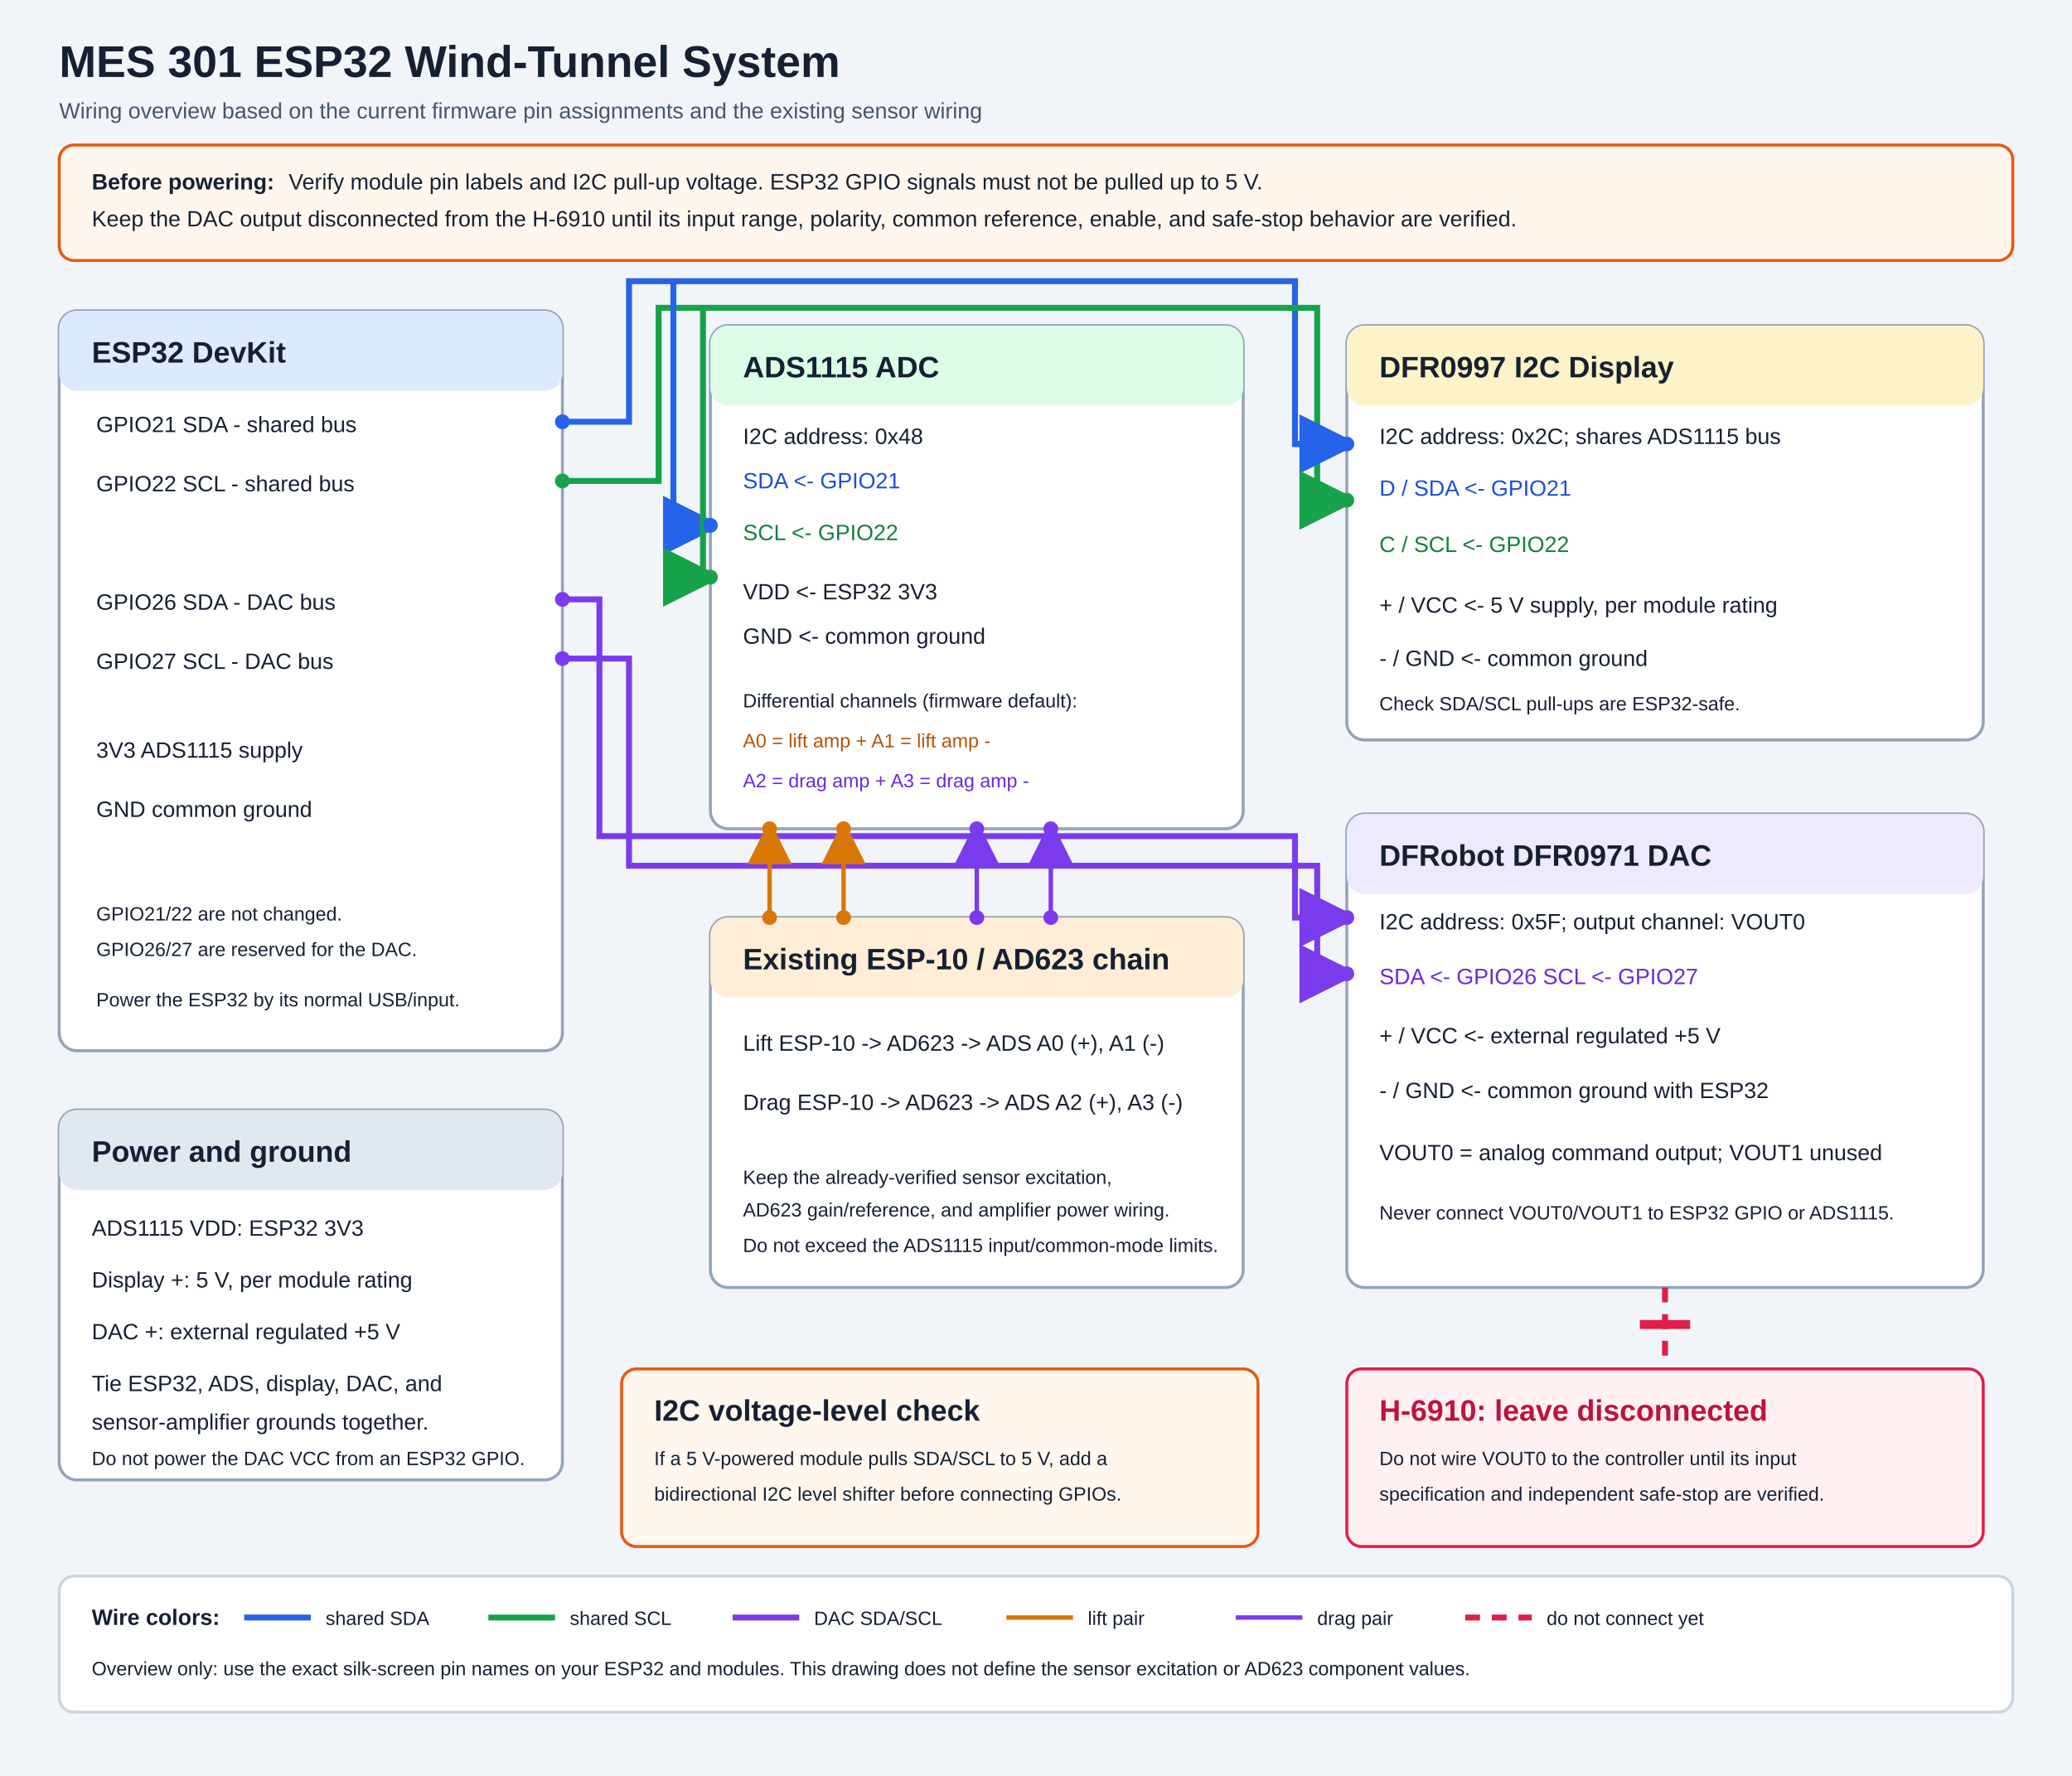
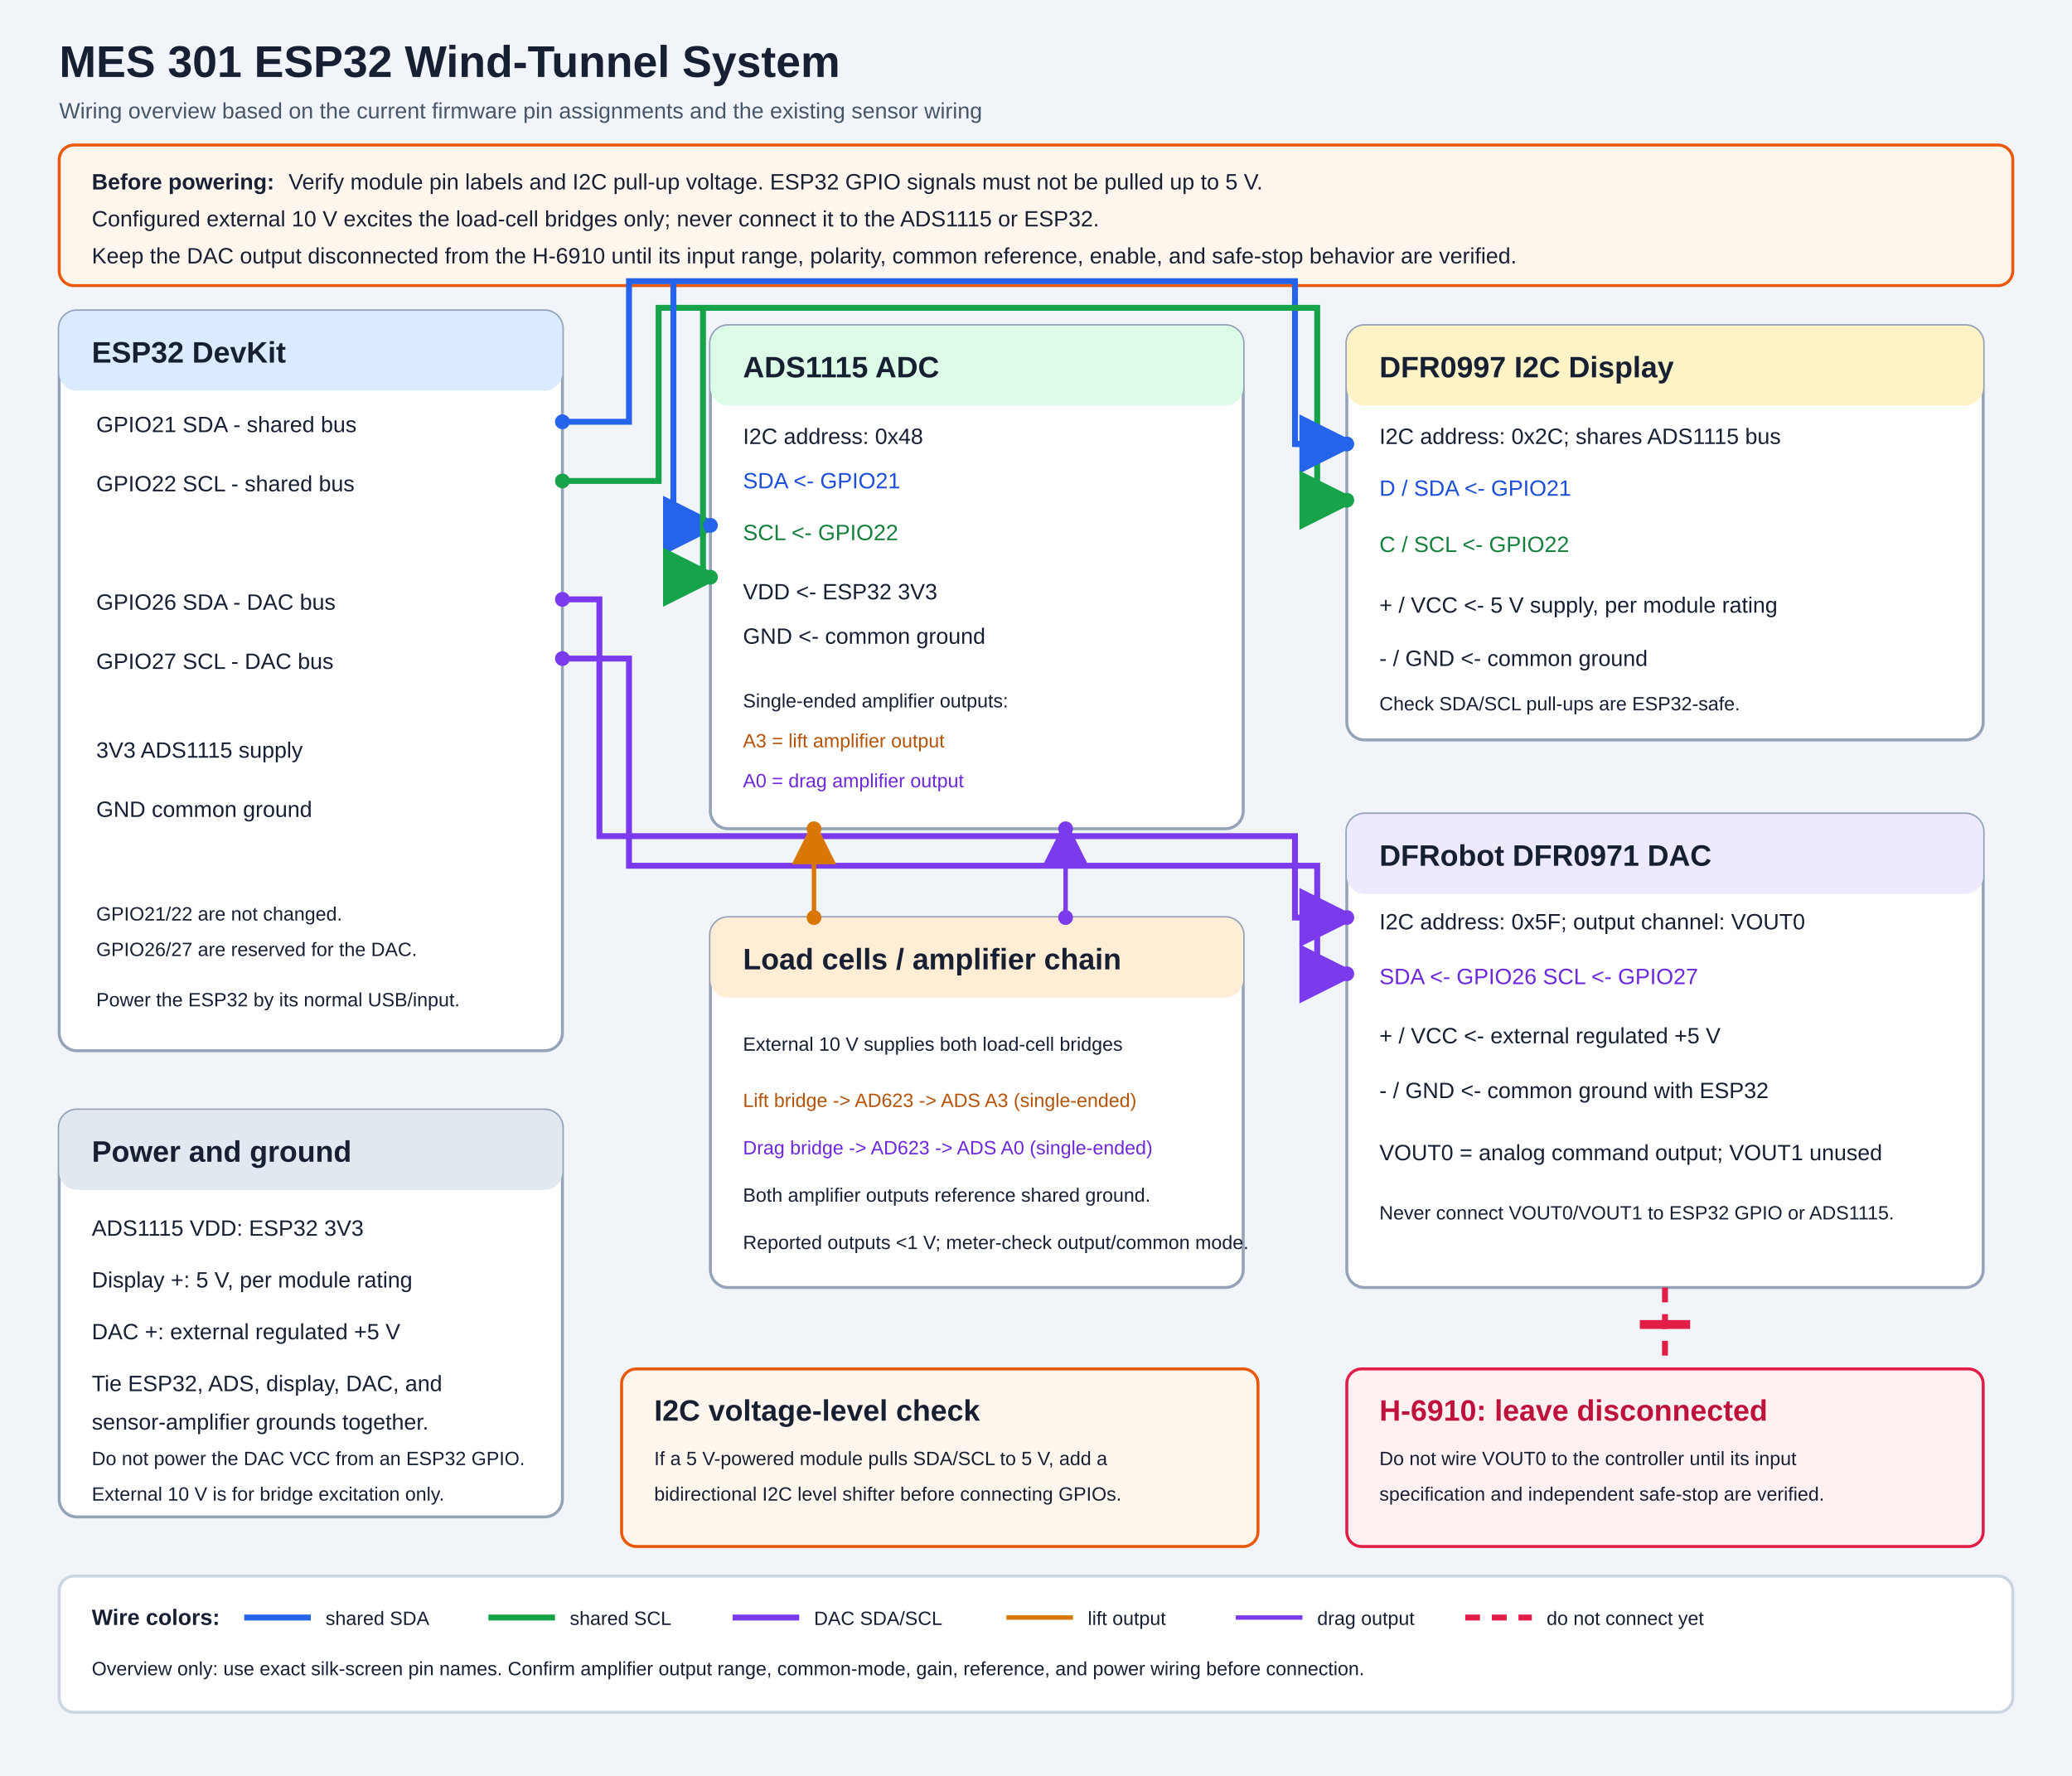
<svg xmlns="http://www.w3.org/2000/svg" width="1400" height="1200" viewBox="0 0 1400 1200" role="img" aria-labelledby="title description">
  <defs>
    <style>
      text { font-family: Arial, Helvetica, sans-serif; fill: #172033; }
      .title { font-size: 30px; font-weight: 700; }
      .subtitle { font-size: 15px; fill: #475569; }
      .card-title { font-size: 20px; font-weight: 700; }
      .body { font-size: 15px; }
      .small { font-size: 13px; }
      .pin { font-size: 14px; font-weight: 700; }
      .card { fill: #ffffff; stroke: #94a3b8; stroke-width: 2; rx: 12; }
      .warn { fill: #fff7ed; stroke: #ea580c; stroke-width: 2; rx: 10; }
      .danger { fill: #fff1f2; stroke: #e11d48; stroke-width: 2; rx: 10; }
      .sda { fill: none; stroke: #2563eb; stroke-width: 4; }
      .scl { fill: none; stroke: #16a34a; stroke-width: 4; }
      .lift { fill: none; stroke: #d97706; stroke-width: 3; }
      .drag { fill: none; stroke: #7c3aed; stroke-width: 3; }
      .ground { fill: none; stroke: #334155; stroke-width: 3; }
      .dacwire { fill: none; stroke: #7c3aed; stroke-width: 4; }
      .unsafe { fill: none; stroke: #e11d48; stroke-width: 4; stroke-dasharray: 10 8; }
      .label-sda { fill: #1d4ed8; }
      .label-scl { fill: #15803d; }
      .label-lift { fill: #b45309; }
      .label-drag { fill: #6d28d9; }
      .label-red { fill: #be123c; }
    </style>
    <marker id="arrow-blue" markerWidth="10" markerHeight="10" refX="8" refY="5" orient="auto">
      <path d="M0,0 L10,5 L0,10 z" fill="#2563eb" />
    </marker>
    <marker id="arrow-green" markerWidth="10" markerHeight="10" refX="8" refY="5" orient="auto">
      <path d="M0,0 L10,5 L0,10 z" fill="#16a34a" />
    </marker>
    <marker id="arrow-orange" markerWidth="10" markerHeight="10" refX="8" refY="5" orient="auto">
      <path d="M0,0 L10,5 L0,10 z" fill="#d97706" />
    </marker>
    <marker id="arrow-purple" markerWidth="10" markerHeight="10" refX="8" refY="5" orient="auto">
      <path d="M0,0 L10,5 L0,10 z" fill="#7c3aed" />
    </marker>
  </defs>
  <rect x="0" y="0" width="1400" height="1200" fill="#f1f5f9" />
  <text x="40" y="52" class="title">MES 301 ESP32 Wind-Tunnel System</text>
  <text x="40" y="80" class="subtitle">Wiring overview based on the current firmware pin assignments and the existing sensor wiring</text>
-   <rect x="40" y="98" width="1320" height="78" class="warn" />
+   <rect x="40" y="98" width="1320" height="95" class="warn" />
  <text x="62" y="128" class="body" font-weight="700">Before powering:</text>
  <text x="195" y="128" class="body">Verify module pin labels and I2C pull-up voltage. ESP32 GPIO signals must not be pulled up to 5 V.</text>
-   <text x="62" y="153" class="body">Keep the DAC output disconnected from the H-6910 until its input range, polarity, common reference, enable, and safe-stop behavior are verified.</text>
+   <text x="62" y="153" class="body">Configured external 10 V excites the load-cell bridges only; never connect it to the ADS1115 or ESP32.</text>
+   <text x="62" y="178" class="body">Keep the DAC output disconnected from the H-6910 until its input range, polarity, common reference, enable, and safe-stop behavior are verified.</text>
  <path d="M380 285 H425 V190 H875 V300 H910" class="sda" />
  <path d="M380 325 H445 V208 H890 V338 H910" class="scl" />
  <path d="M455 190 V355 H480" class="sda" marker-end="url(#arrow-blue)" />
  <path d="M475 208 V390 H480" class="scl" marker-end="url(#arrow-green)" />
  <path d="M875 300 H910" class="sda" marker-end="url(#arrow-blue)" />
  <path d="M890 338 H910" class="scl" marker-end="url(#arrow-green)" />
  <path d="M380 405 H405 V565 H875 V620 H910" class="dacwire" marker-end="url(#arrow-purple)" />
  <path d="M380 445 H425 V585 H890 V658 H910" class="dacwire" marker-end="url(#arrow-purple)" />
-   <path d="M520 620 V560" class="lift" marker-end="url(#arrow-orange)" />
-   <path d="M570 620 V560" class="lift" marker-end="url(#arrow-orange)" />
-   <path d="M660 620 V560" class="drag" marker-end="url(#arrow-purple)" />
-   <path d="M710 620 V560" class="drag" marker-end="url(#arrow-purple)" />
+   <path d="M550 620 V560" class="lift" marker-end="url(#arrow-orange)" />
+   <path d="M720 620 V560" class="drag" marker-end="url(#arrow-purple)" />
  <rect x="40" y="210" width="340" height="500" class="card" />
  <rect x="40" y="210" width="340" height="54" rx="12" fill="#dbeafe" />
  <text x="62" y="245" class="card-title">ESP32 DevKit</text>
  <text x="65" y="292" class="body">GPIO21  SDA - shared bus</text>
  <text x="65" y="332" class="body">GPIO22  SCL - shared bus</text>
  <text x="65" y="412" class="body">GPIO26  SDA - DAC bus</text>
  <text x="65" y="452" class="body">GPIO27  SCL - DAC bus</text>
  <text x="65" y="512" class="body">3V3      ADS1115 supply</text>
  <text x="65" y="552" class="body">GND      common ground</text>
  <text x="65" y="622" class="small">GPIO21/22 are not changed.</text>
  <text x="65" y="646" class="small">GPIO26/27 are reserved for the DAC.</text>
  <text x="65" y="680" class="small">Power the ESP32 by its normal USB/input.</text>
  <circle cx="380" cy="285" r="5" fill="#2563eb" />
  <circle cx="380" cy="325" r="5" fill="#16a34a" />
  <circle cx="380" cy="405" r="5" fill="#7c3aed" />
  <circle cx="380" cy="445" r="5" fill="#7c3aed" />
  <rect x="480" y="220" width="360" height="340" class="card" />
  <rect x="480" y="220" width="360" height="54" rx="12" fill="#dcfce7" />
  <text x="502" y="255" class="card-title">ADS1115 ADC</text>
  <text x="502" y="300" class="body">I2C address: 0x48</text>
  <text x="502" y="330" class="body label-sda">SDA &lt;- GPIO21</text>
  <text x="502" y="365" class="body label-scl">SCL &lt;- GPIO22</text>
  <text x="502" y="405" class="body">VDD &lt;- ESP32 3V3</text>
  <text x="502" y="435" class="body">GND &lt;- common ground</text>
-   <text x="502" y="478" class="small">Differential channels (firmware default):</text>
-   <text x="502" y="505" class="small label-lift">A0 = lift amp +    A1 = lift amp -</text>
-   <text x="502" y="532" class="small label-drag">A2 = drag amp +    A3 = drag amp -</text>
+   <text x="502" y="478" class="small">Single-ended amplifier outputs:</text>
+   <text x="502" y="505" class="small label-lift">A3 = lift amplifier output</text>
+   <text x="502" y="532" class="small label-drag">A0 = drag amplifier output</text>
  <circle cx="480" cy="355" r="5" fill="#2563eb" />
  <circle cx="480" cy="390" r="5" fill="#16a34a" />
-   <circle cx="520" cy="560" r="5" fill="#d97706" />
-   <circle cx="570" cy="560" r="5" fill="#d97706" />
-   <circle cx="660" cy="560" r="5" fill="#7c3aed" />
-   <circle cx="710" cy="560" r="5" fill="#7c3aed" />
+   <circle cx="550" cy="560" r="5" fill="#d97706" />
+   <circle cx="720" cy="560" r="5" fill="#7c3aed" />
  <rect x="910" y="220" width="430" height="280" class="card" />
  <rect x="910" y="220" width="430" height="54" rx="12" fill="#fef3c7" />
  <text x="932" y="255" class="card-title">DFR0997 I2C Display</text>
  <text x="932" y="300" class="body">I2C address: 0x2C; shares ADS1115 bus</text>
  <text x="932" y="335" class="body label-sda">D / SDA &lt;- GPIO21</text>
  <text x="932" y="373" class="body label-scl">C / SCL &lt;- GPIO22</text>
  <text x="932" y="414" class="body">+ / VCC &lt;- 5 V supply, per module rating</text>
  <text x="932" y="450" class="body">- / GND &lt;- common ground</text>
  <text x="932" y="480" class="small">Check SDA/SCL pull-ups are ESP32-safe.</text>
  <circle cx="910" cy="300" r="5" fill="#2563eb" />
  <circle cx="910" cy="338" r="5" fill="#16a34a" />
  <rect x="480" y="620" width="360" height="250" class="card" />
  <rect x="480" y="620" width="360" height="54" rx="12" fill="#ffedd5" />
-   <text x="502" y="655" class="card-title">Existing ESP-10 / AD623 chain</text>
-   <text x="502" y="710" class="body">Lift ESP-10 -&gt; AD623 -&gt; ADS A0 (+), A1 (-)</text>
-   <text x="502" y="750" class="body">Drag ESP-10 -&gt; AD623 -&gt; ADS A2 (+), A3 (-)</text>
-   <text x="502" y="800" class="small">Keep the already-verified sensor excitation,</text>
-   <text x="502" y="822" class="small">AD623 gain/reference, and amplifier power wiring.</text>
-   <text x="502" y="846" class="small">Do not exceed the ADS1115 input/common-mode limits.</text>
-   <circle cx="520" cy="620" r="5" fill="#d97706" />
-   <circle cx="570" cy="620" r="5" fill="#d97706" />
-   <circle cx="660" cy="620" r="5" fill="#7c3aed" />
-   <circle cx="710" cy="620" r="5" fill="#7c3aed" />
+   <text x="502" y="655" class="card-title">Load cells / amplifier chain</text>
+   <text x="502" y="710" class="small">External 10 V supplies both load-cell bridges</text>
+   <text x="502" y="748" class="small label-lift">Lift bridge -&gt; AD623 -&gt; ADS A3 (single-ended)</text>
+   <text x="502" y="780" class="small label-drag">Drag bridge -&gt; AD623 -&gt; ADS A0 (single-ended)</text>
+   <text x="502" y="812" class="small">Both amplifier outputs reference shared ground.</text>
+   <text x="502" y="844" class="small">Reported outputs &lt;1 V; meter-check output/common mode.</text>
+   <circle cx="550" cy="620" r="5" fill="#d97706" />
+   <circle cx="720" cy="620" r="5" fill="#7c3aed" />
  <rect x="910" y="550" width="430" height="320" class="card" />
  <rect x="910" y="550" width="430" height="54" rx="12" fill="#ede9fe" />
  <text x="932" y="585" class="card-title">DFRobot DFR0971 DAC</text>
  <text x="932" y="628" class="body">I2C address: 0x5F; output channel: VOUT0</text>
  <text x="932" y="665" class="body label-drag">SDA &lt;- GPIO26    SCL &lt;- GPIO27</text>
  <text x="932" y="705" class="body">+ / VCC &lt;- external regulated +5 V</text>
  <text x="932" y="742" class="body">- / GND &lt;- common ground with ESP32</text>
  <text x="932" y="784" class="body">VOUT0 = analog command output; VOUT1 unused</text>
  <text x="932" y="824" class="small">Never connect VOUT0/VOUT1 to ESP32 GPIO or ADS1115.</text>
  <circle cx="910" cy="620" r="5" fill="#7c3aed" />
  <circle cx="910" cy="658" r="5" fill="#7c3aed" />
-   <rect x="40" y="750" width="340" height="250" class="card" />
+   <rect x="40" y="750" width="340" height="275" class="card" />
  <rect x="40" y="750" width="340" height="54" rx="12" fill="#e2e8f0" />
  <text x="62" y="785" class="card-title">Power and ground</text>
  <text x="62" y="835" class="body">ADS1115 VDD: ESP32 3V3</text>
  <text x="62" y="870" class="body">Display +: 5 V, per module rating</text>
  <text x="62" y="905" class="body">DAC +: external regulated +5 V</text>
  <text x="62" y="940" class="body">Tie ESP32, ADS, display, DAC, and</text>
  <text x="62" y="966" class="body">sensor-amplifier grounds together.</text>
  <text x="62" y="990" class="small">Do not power the DAC VCC from an ESP32 GPIO.</text>
+   <text x="62" y="1014" class="small">External 10 V is for bridge excitation only.</text>
  <path d="M1125 870 V925" class="unsafe" />
  <line x1="1108" y1="895" x2="1142" y2="895" stroke="#e11d48" stroke-width="6" />
  <rect x="910" y="925" width="430" height="120" class="danger" />
  <text x="932" y="960" class="card-title label-red">H-6910: leave disconnected</text>
  <text x="932" y="990" class="small">Do not wire VOUT0 to the controller until its input</text>
  <text x="932" y="1014" class="small">specification and independent safe-stop are verified.</text>
  <rect x="420" y="925" width="430" height="120" class="warn" />
  <text x="442" y="960" class="card-title">I2C voltage-level check</text>
  <text x="442" y="990" class="small">If a 5 V-powered module pulls SDA/SCL to 5 V, add a</text>
  <text x="442" y="1014" class="small">bidirectional I2C level shifter before connecting GPIOs.</text>
  <rect x="40" y="1065" width="1320" height="92" fill="#ffffff" stroke="#cbd5e1" stroke-width="2" rx="10" />
  <text x="62" y="1098" class="body" font-weight="700">Wire colors:</text>
  <line x1="165" y1="1093" x2="210" y2="1093" class="sda" />
  <text x="220" y="1098" class="small">shared SDA</text>
  <line x1="330" y1="1093" x2="375" y2="1093" class="scl" />
  <text x="385" y="1098" class="small">shared SCL</text>
  <line x1="495" y1="1093" x2="540" y2="1093" class="dacwire" />
  <text x="550" y="1098" class="small">DAC SDA/SCL</text>
  <line x1="680" y1="1093" x2="725" y2="1093" class="lift" />
-   <text x="735" y="1098" class="small">lift pair</text>
+   <text x="735" y="1098" class="small">lift output</text>
  <line x1="835" y1="1093" x2="880" y2="1093" class="drag" />
-   <text x="890" y="1098" class="small">drag pair</text>
+   <text x="890" y="1098" class="small">drag output</text>
  <line x1="990" y1="1093" x2="1035" y2="1093" class="unsafe" />
  <text x="1045" y="1098" class="small">do not connect yet</text>
-   <text x="62" y="1132" class="small">Overview only: use the exact silk-screen pin names on your ESP32 and modules. This drawing does not define the sensor excitation or AD623 component values.</text>
+   <text x="62" y="1132" class="small">Overview only: use exact silk-screen pin names. Confirm amplifier output range, common-mode, gain, reference, and power wiring before connection.</text>
</svg>
